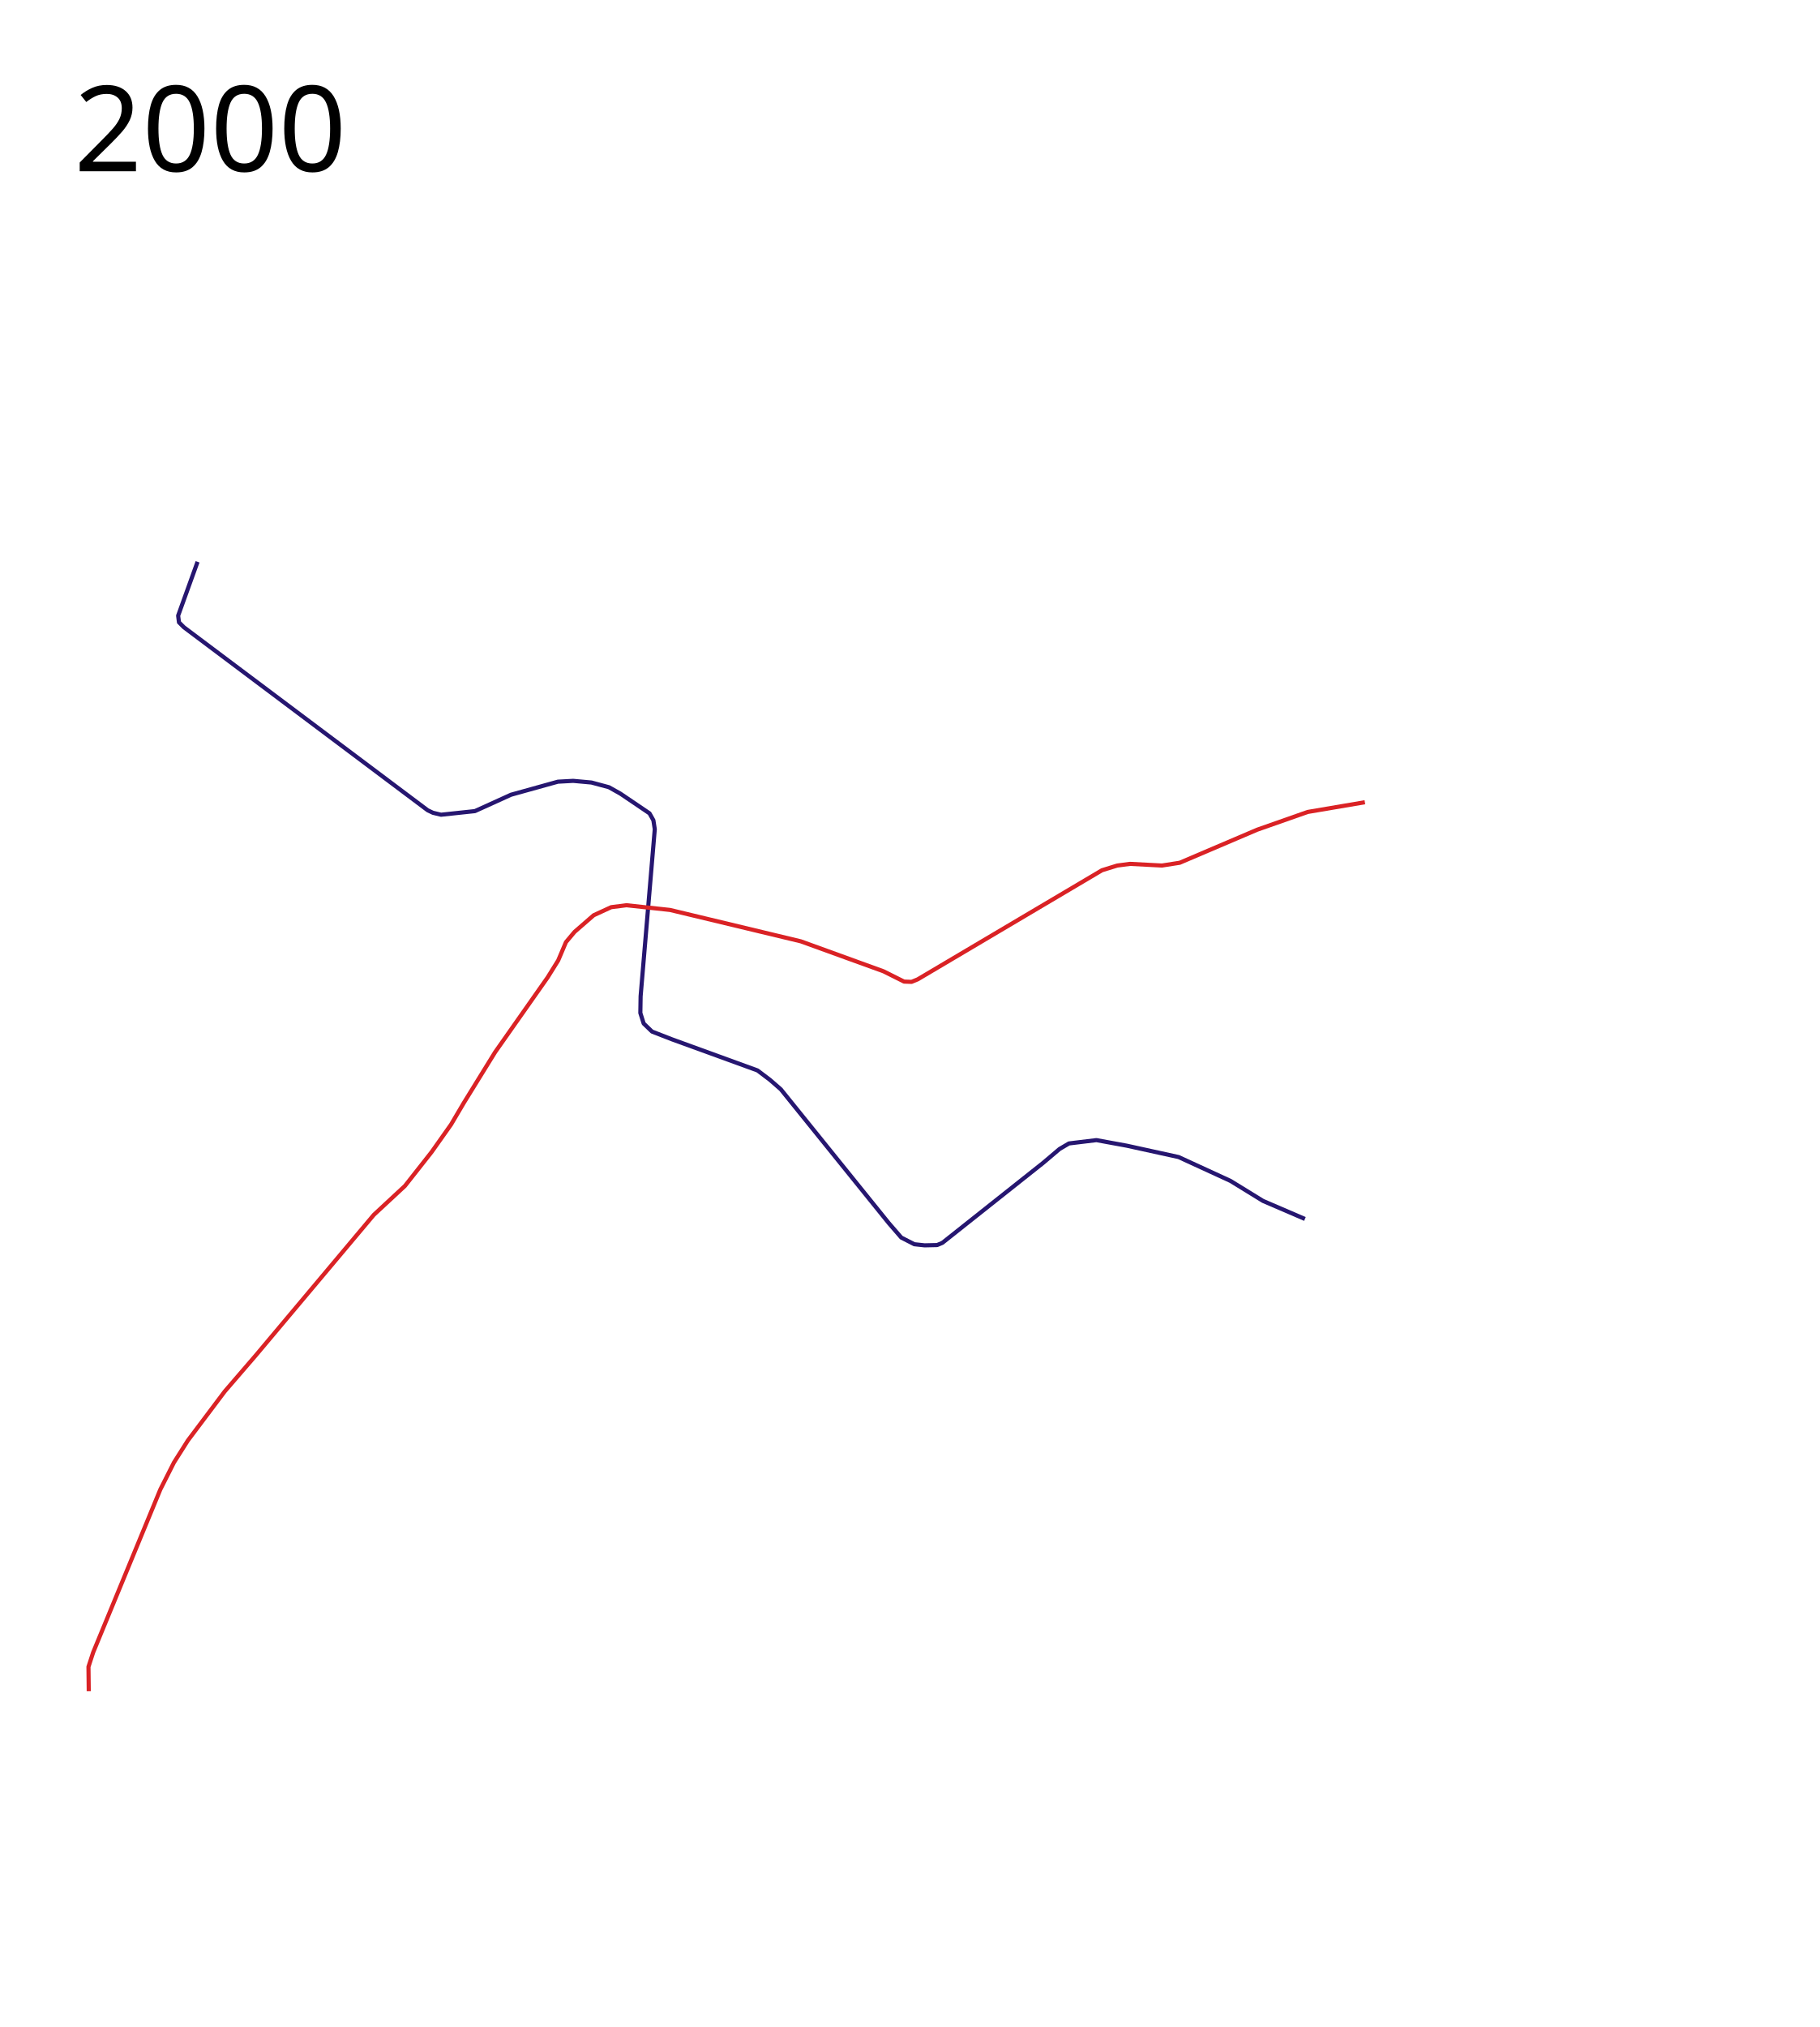
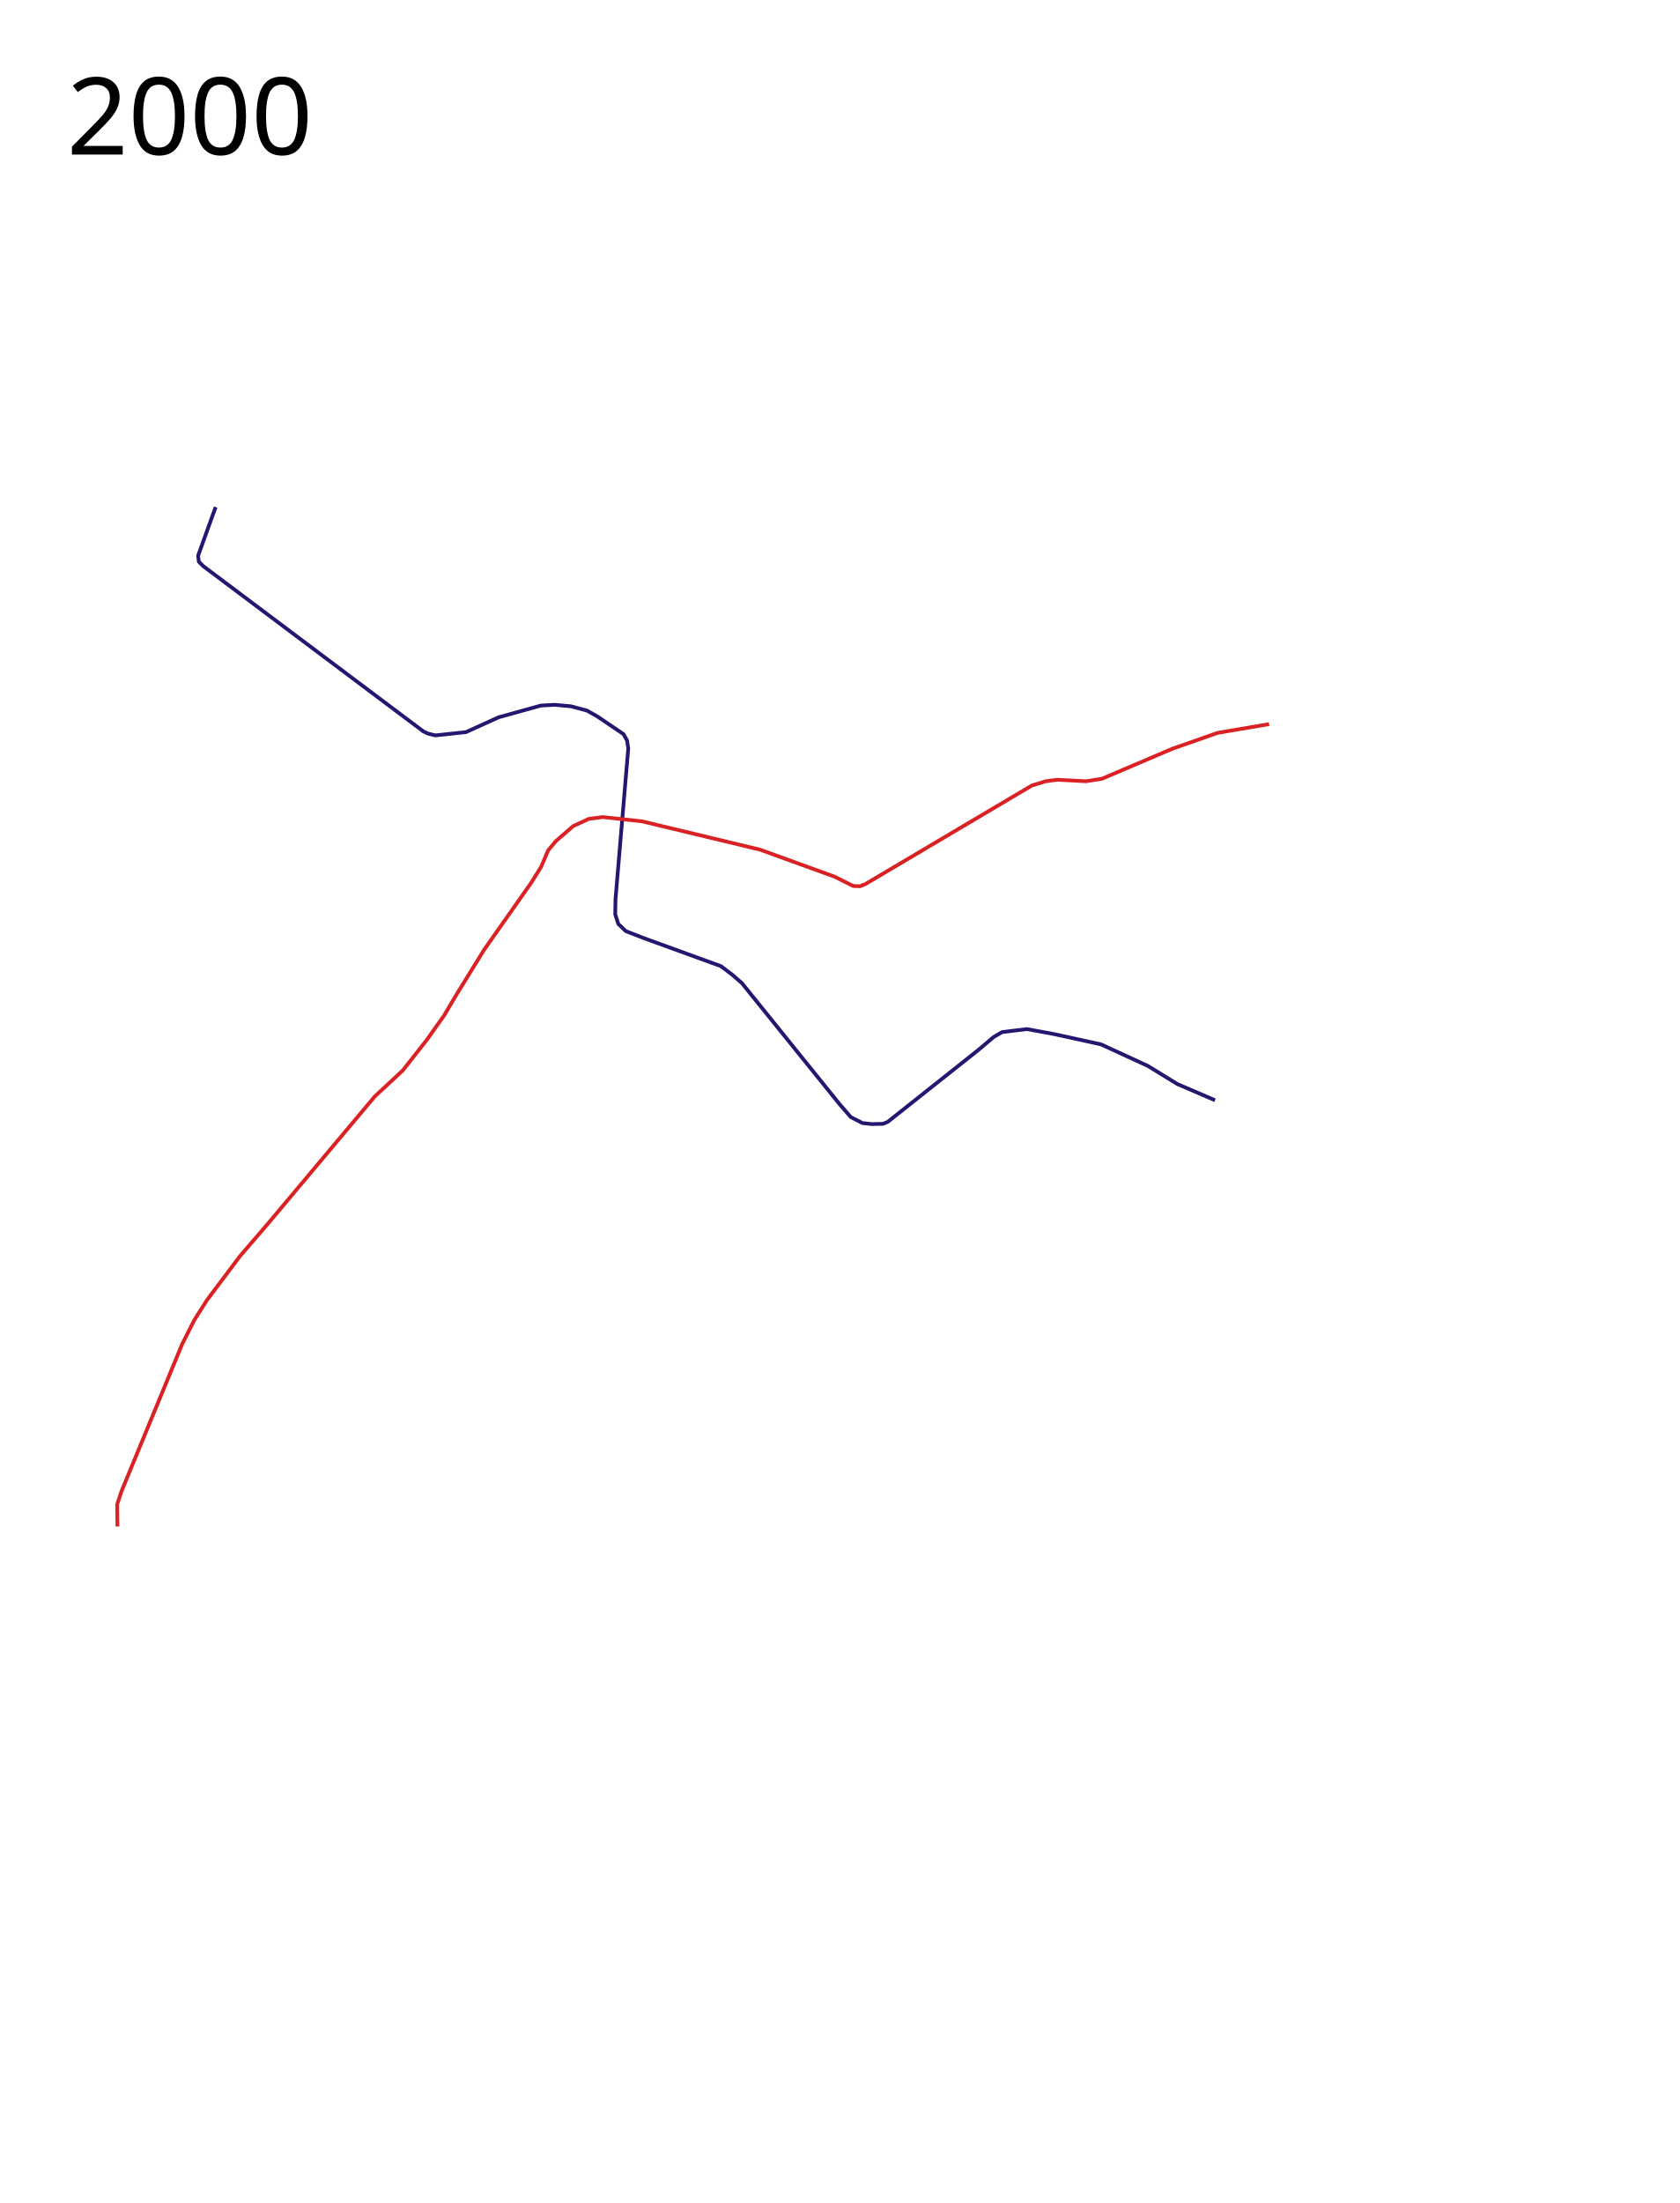
- <svg xmlns="http://www.w3.org/2000/svg" viewBox="0 -400 2200 2450" height="2450" width="2200">
+ <svg xmlns="http://www.w3.org/2000/svg" viewBox="-50 -400 2250 2950" height="2950" width="2250">
  <path d="M238.828 279.035l-23.49 65.101 1.007 8.054 6.04 6.04 294.636 221.145 6.376 3.02 9.732 2.35 40.94-4.363 43.625-19.8 56.712-15.771 18.457-1.007 22.148 2.014 21.141 5.704 13.759 7.719 35.235 23.825 4.698 8.39 1.678 10.738-17.114 202.017-.336 20.135 4.027 12.752 10.068 9.731 24.161 9.396 103.357 37.585 15.101 11.41 13.088 11.41 130.539 161.747 15.1 17.45 15.773 8.054 12.416 1.342 15.101-.336 6.376-2.684 121.814-96.646 19.8-16.779 11.409-6.712 13.758-1.677 19.464-2.35 36.578 6.712 62.752 13.759 62.753 28.86 39.262 24.16 50.673 21.813" fill="none" stroke="#261670" stroke-width="5" stroke-linejoin="round" />
  <path d="M107.283 1644.158l-.336-29.53 5.705-17.45 81.21-196.984 16.442-32.55 16.78-26.511 44.63-59.397 37.585-43.625 142.62-169.802 37.585-34.9 32.215-40.94 23.49-33.222 15.437-26.175 37.92-61.41 63.424-90.27 12.752-20.47 9.396-22.148 10.403-12.417 23.155-20.134 21.14-9.732 18.458-2.349 52.685 5.705 158.056 37.92 100.002 36.242 24.833 12.417 9.06.335 7.383-3.02 222.822-131.881 18.457-5.705 15.436-2.014 38.592 2.014 21.477-3.356 93.625-39.934 61.075-21.476 69.129-11.746" fill="none" stroke="#da2225" stroke-width="5" stroke-linejoin="round" />
-   <text x="89.453" y="-193.039" style="line-height:125%;-inkscape-font-specification:Sans" font-weight="400" font-size="144px" font-family="Sans" letter-spacing="0" word-spacing="0">
-     <tspan x="89.453" y="-193.039">2000</tspan>
+   <text x="39.453" y="-193.039" style="line-height:125%;-inkscape-font-specification:Sans" font-weight="400" font-size="144px" font-family="Sans" letter-spacing="0" word-spacing="0">
+     <tspan x="39.453" y="-193.039">2000</tspan>
  </text>
</svg>
